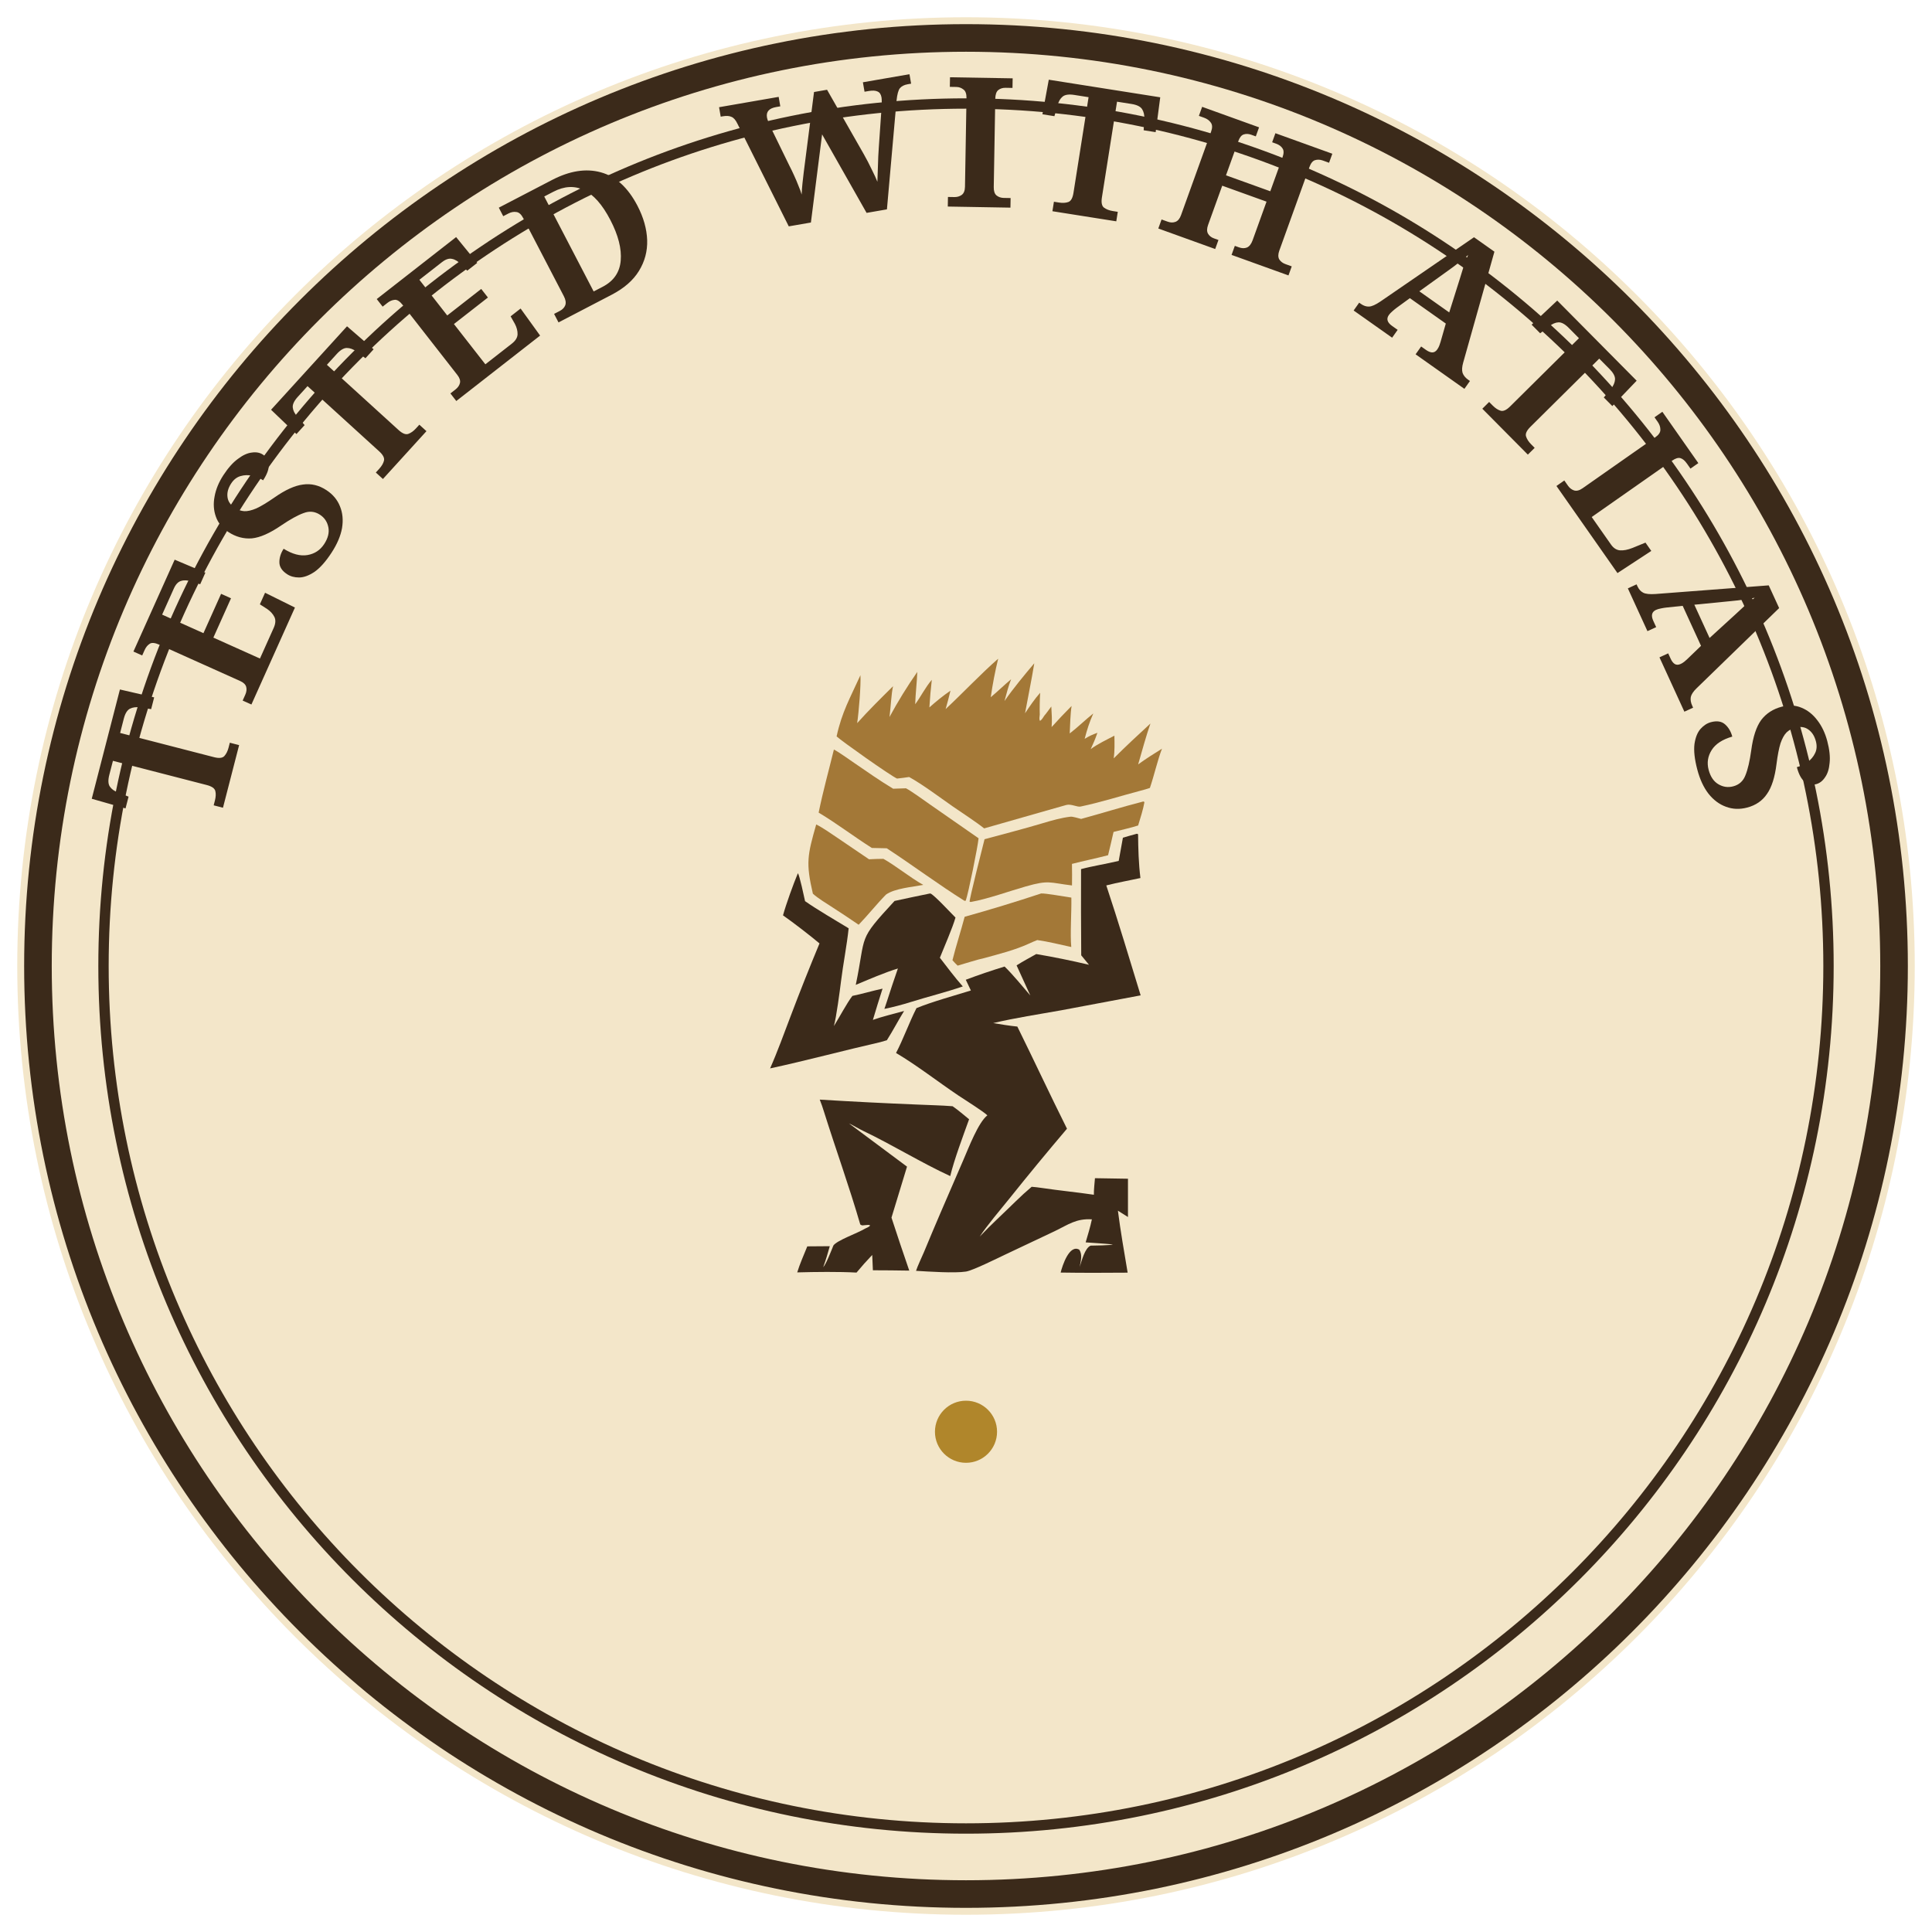
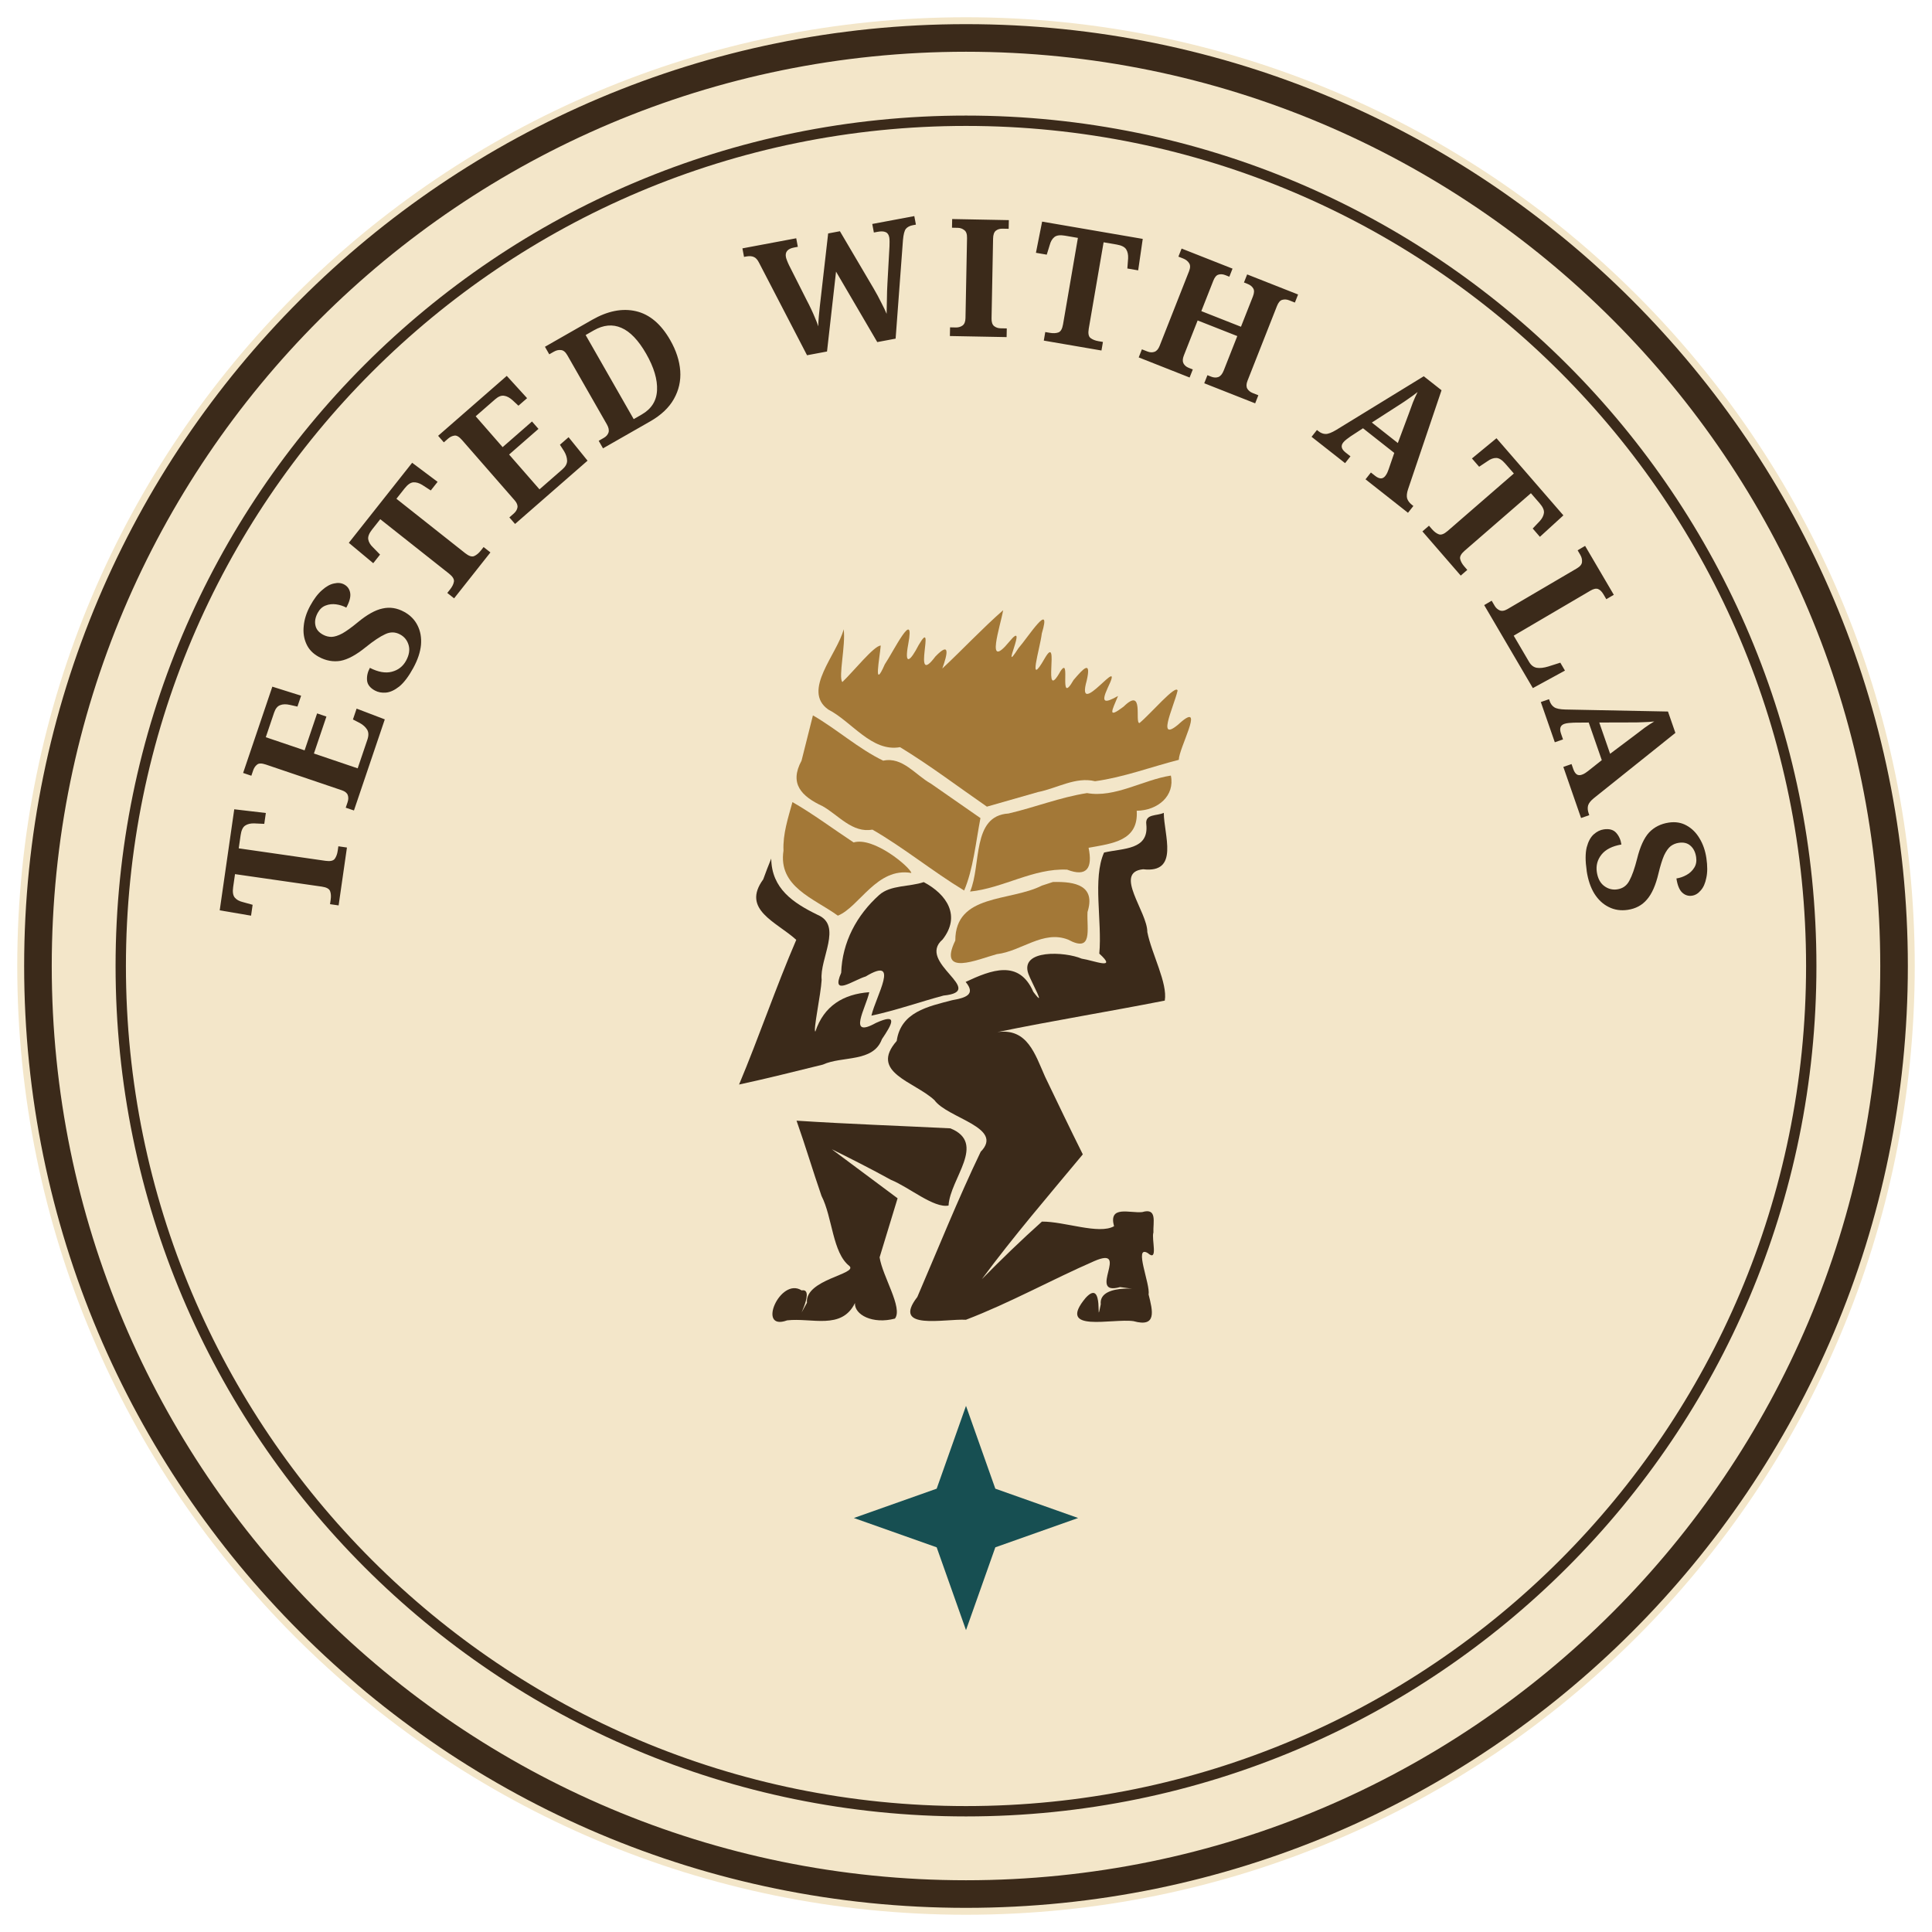
- <svg xmlns="http://www.w3.org/2000/svg" width="112.00" height="112.00" viewBox="0 0 112.00 112.00" version="1.1" id="svg11">
+ <svg xmlns="http://www.w3.org/2000/svg" width="112.00" height="112.00" viewBox="0 0 112.00 112.00" version="1.1" id="svg12">
  <circle cx="56.0" cy="56.0" r="55.0" fill="#F3E6C9" id="circle1" />
  <circle cx="56.0" cy="56.0" r="53.8" fill="none" stroke="#3B2A1A" stroke-width="1.6" id="circle2" />
-   <circle cx="56.0" cy="56.0" r="50.0" fill="none" stroke="#3B2A1A" stroke-width="0.6" id="circle3" />
+   <circle cx="56.0" cy="56.0" r="49.0" fill="none" stroke="#3B2A1A" stroke-width="0.6" id="circle3" />
  <defs id="defs3">
-     <path id="ring" d="M 19.96,81.24 A 44.00,44.00 0 1 1 92.04,81.24" />
+     <path id="seal-sepia-ring" d="M 26.10,76.94 A 36.50,36.50 0 1 1 85.90,76.94" />
  </defs>
-   <path d="m 12.926,46.825 -0.539,-0.139 0.073,-0.285 q 0.081,-0.315 0.022,-0.547 -0.059,-0.232 -0.497,-0.345 L 6.547,44.106 6.337,44.919 q -0.118,0.458 0.031,0.68 0.149,0.223 0.476,0.34 L 7.453,46.183 7.277,46.864 5.318,46.305 6.952,39.97 8.937,40.428 8.762,41.11 8.116,41.008 q -0.346,-0.046 -0.584,0.077 -0.238,0.123 -0.356,0.581 l -0.212,0.824 5.439,1.403 q 0.437,0.113 0.601,-0.062 0.167,-0.185 0.246,-0.49 l 0.073,-0.285 0.539,0.139 z m 1.649,-5.984 -0.508,-0.228 0.15,-0.335 q 0.112,-0.249 0.056,-0.458 -0.056,-0.209 -0.353,-0.342 L 9.237,37.374 Q 8.844,37.198 8.671,37.327 8.492,37.443 8.389,37.673 L 8.243,37.998 7.735,37.771 l 2.391,-5.326 1.78,0.753 -0.301,0.671 -0.472,-0.154 q -0.372,-0.121 -0.627,-0.04 -0.26,0.067 -0.428,0.441 l -0.679,1.514 2.395,1.075 1.023,-2.28 0.575,0.258 -1.023,2.28 2.701,1.213 0.795,-1.772 q 0.168,-0.374 0.044,-0.636 -0.133,-0.267 -0.424,-0.466 l -0.42,-0.269 0.301,-0.671 1.732,0.858 z m 4.646,-8.802 q -0.512,0.782 -0.996,1.117 -0.487,0.321 -0.889,0.321 -0.402,2.4e-4 -0.692,-0.19 -0.448,-0.294 -0.448,-0.695 -2.39e-4,-0.402 0.247,-0.78 0.758,0.472 1.38,0.365 0.622,-0.107 0.968,-0.634 0.334,-0.509 0.246,-0.969 -0.091,-0.474 -0.486,-0.733 -0.448,-0.294 -0.953,-0.097 -0.508,0.182 -1.299,0.718 -0.982,0.675 -1.695,0.747 -0.716,0.058 -1.366,-0.368 -0.536,-0.351 -0.723,-0.888 -0.196,-0.543 -0.076,-1.167 0.112,-0.63 0.514,-1.245 0.414,-0.632 0.843,-0.941 0.426,-0.324 0.804,-0.365 0.375,-0.055 0.639,0.117 0.307,0.201 0.339,0.574 0.032,0.373 -0.325,0.917 -0.281,-0.184 -0.631,-0.263 -0.35,-0.079 -0.678,0.02 -0.323,0.09 -0.541,0.424 -0.265,0.404 -0.215,0.788 0.041,0.378 0.436,0.637 0.246,0.161 0.531,0.185 0.291,0.015 0.709,-0.163 0.415,-0.193 1.038,-0.626 0.953,-0.669 1.663,-0.756 0.707,-0.102 1.357,0.324 0.562,0.368 0.788,0.943 0.232,0.566 0.118,1.257 -0.123,0.685 -0.606,1.423 z m 2.978,-4.271 -0.412,-0.375 0.198,-0.217 q 0.219,-0.241 0.275,-0.474 0.056,-0.233 -0.278,-0.537 l -4.154,-3.781 -0.565,0.621 q -0.318,0.349 -0.291,0.616 0.027,0.266 0.262,0.523 l 0.425,0.5 -0.474,0.52 -1.471,-1.41 4.403,-4.838 1.542,1.332 -0.474,0.52 -0.524,-0.392 q -0.285,-0.202 -0.552,-0.204 -0.268,-0.002 -0.586,0.347 l -0.572,0.629 4.154,3.781 q 0.334,0.304 0.561,0.226 0.234,-0.085 0.446,-0.318 l 0.198,-0.217 0.412,0.375 z m 4.253,-4.521 -0.342,-0.439 0.29,-0.226 q 0.215,-0.168 0.264,-0.379 0.048,-0.211 -0.152,-0.468 l -3.16,-4.047 q -0.265,-0.339 -0.479,-0.306 -0.212,0.019 -0.41,0.174 l -0.281,0.22 -0.342,-0.439 4.602,-3.593 1.222,1.497 -0.579,0.452 -0.345,-0.357 q -0.272,-0.28 -0.536,-0.328 -0.262,-0.062 -0.584,0.19 l -1.308,1.021 1.615,2.069 1.97,-1.538 0.388,0.497 -1.97,1.538 1.822,2.334 1.531,-1.195 q 0.323,-0.252 0.336,-0.542 0.007,-0.298 -0.157,-0.61 l -0.246,-0.434 0.579,-0.452 1.131,1.568 z m 5.926,-4.556 -0.257,-0.494 0.335,-0.174 q 0.233,-0.121 0.314,-0.329 0.076,-0.217 -0.084,-0.525 l -2.356,-4.527 q -0.17,-0.326 -0.395,-0.351 -0.221,-0.039 -0.464,0.087 l -0.298,0.155 -0.257,-0.494 3.083,-1.604 q 1.537,-0.8 2.834,-0.445 1.297,0.355 2.121,1.938 0.528,1.015 0.563,1.992 0.03,0.967 -0.478,1.788 -0.499,0.816 -1.579,1.378 z m 2.559,-2.066 q 0.959,-0.499 1.046,-1.515 0.091,-1.03 -0.602,-2.362 -0.693,-1.332 -1.526,-1.727 -0.824,-0.4 -1.774,0.094 l -0.531,0.276 2.865,5.505 z M 42.744,7.161 Q 42.593,6.846 42.4,6.773 42.214,6.688 41.914,6.74 l -0.134,0.023 -0.095,-0.548 3.455,-0.599 0.095,0.548 -0.238,0.041 q -0.621,0.108 -0.535,0.604 0.014,0.083 0.074,0.243 0.06,0.16 0.126,0.298 l 1.107,2.27 q 0.128,0.244 0.266,0.551 0.137,0.296 0.252,0.596 0.124,0.287 0.185,0.511 0.015,-0.344 0.048,-0.648 0.031,-0.314 0.072,-0.631 l 0.598,-4.665 0.755,-0.131 2.113,3.705 q 0.26,0.456 0.479,0.919 0.227,0.451 0.326,0.711 0.018,-0.387 0.032,-0.922 0.012,-0.546 0.05,-1.064 l 0.161,-2.33 q 0.009,-0.13 0.01,-0.311 5.49e-4,-0.181 -0.014,-0.264 Q 51.056,5.379 50.873,5.305 50.698,5.218 50.356,5.277 l -0.238,0.041 -0.095,-0.548 2.7,-0.468 0.095,0.548 -0.197,0.034 q -0.3,0.052 -0.451,0.227 -0.14,0.174 -0.196,0.716 l -0.558,6.31 -1.179,0.204 -2.579,-4.551 -0.649,5.11 -1.283,0.222 z m 12.2,4.813 0.01,-0.556 0.378,0.006 q 0.231,0.004 0.412,-0.119 0.191,-0.133 0.197,-0.48 l 0.088,-5.134 Q 56.035,5.314 55.848,5.185 55.672,5.045 55.441,5.041 l -0.378,-0.006 0.01,-0.556 3.632,0.062 -0.01,0.556 -0.399,-0.007 q -0.252,-0.004 -0.422,0.129 -0.17,0.134 -0.177,0.512 l -0.088,5.113 q -0.006,0.346 0.16,0.486 0.176,0.14 0.418,0.144 l 0.399,0.007 -0.01,0.556 z m 6.066,0.271 0.087,-0.55 0.29,0.046 q 0.322,0.051 0.547,-0.031 0.225,-0.081 0.296,-0.527 L 63.106,5.634 62.276,5.503 Q 61.809,5.43 61.602,5.599 61.394,5.768 61.309,6.105 l -0.184,0.63 -0.695,-0.11 0.369,-2.004 6.461,1.02 -0.266,2.02 -0.695,-0.11 0.039,-0.653 Q 66.352,6.551 66.207,6.326 66.062,6.101 65.595,6.027 L 64.755,5.895 63.879,11.443 q -0.07,0.446 0.119,0.593 0.2,0.148 0.511,0.198 l 0.29,0.046 -0.087,0.55 z m 6.138,1.002 0.189,-0.524 0.356,0.128 q 0.247,0.089 0.455,0.008 0.208,-0.081 0.318,-0.388 L 70.209,7.631 Q 70.33,7.295 70.195,7.112 70.064,6.92 69.807,6.827 l -0.306,-0.11 0.189,-0.524 3.299,1.189 -0.189,0.524 -0.267,-0.096 q -0.237,-0.085 -0.441,-0.014 -0.191,0.065 -0.308,0.391 l -0.712,1.976 2.568,0.925 0.705,-1.956 q 0.125,-0.346 0.009,-0.521 Q 74.242,8.425 73.975,8.329 l -0.227,-0.082 0.189,-0.524 3.299,1.189 -0.189,0.524 -0.365,-0.132 q -0.237,-0.085 -0.451,-0.018 -0.201,0.062 -0.325,0.407 L 74.161,14.535 q -0.11,0.306 -0.002,0.501 0.122,0.189 0.359,0.274 l 0.365,0.132 -0.189,0.524 -3.299,-1.189 0.189,-0.524 0.237,0.085 q 0.257,0.093 0.465,0.011 0.211,-0.091 0.332,-0.427 l 0.804,-2.232 -2.568,-0.925 -0.819,2.272 q -0.11,0.306 -0.012,0.498 0.108,0.195 0.345,0.281 l 0.267,0.096 -0.189,0.524 z m 11.324,4.753 0.321,-0.454 0.103,0.073 q 0.231,0.164 0.471,0.153 0.239,-0.011 0.658,-0.294 l 5.425,-3.725 1.183,0.837 -1.812,6.435 q -0.103,0.364 -0.034,0.593 0.084,0.227 0.324,0.396 l 0.103,0.073 -0.321,0.454 -2.829,-2.001 0.321,-0.454 0.283,0.2 q 0.189,0.133 0.349,0.144 0.175,0.008 0.302,-0.172 0.073,-0.103 0.12,-0.224 0.047,-0.121 0.07,-0.208 l 0.306,-1.069 -2.083,-1.473 -0.77,0.561 q -0.107,0.079 -0.244,0.2 -0.131,0.113 -0.204,0.216 -0.236,0.334 0.184,0.631 l 0.326,0.23 -0.321,0.454 z m 3.809,-1.113 1.732,1.225 0.61,-1.935 q 0.112,-0.358 0.218,-0.708 0.12,-0.352 0.267,-0.686 -0.275,0.243 -0.548,0.448 -0.265,0.211 -0.574,0.43 z m 3.651,6.807 0.395,-0.392 0.207,0.209 q 0.229,0.231 0.459,0.299 0.23,0.068 0.551,-0.25 l 3.99,-3.954 -0.591,-0.597 q -0.333,-0.336 -0.6,-0.322 -0.267,0.014 -0.536,0.235 l -0.522,0.399 -0.495,-0.5 1.484,-1.397 4.605,4.646 -1.41,1.471 -0.495,-0.5 0.418,-0.503 q 0.217,-0.274 0.233,-0.541 0.016,-0.267 -0.317,-0.603 l -0.599,-0.604 -3.99,3.954 q -0.321,0.318 -0.255,0.548 0.073,0.238 0.295,0.462 l 0.207,0.209 -0.395,0.392 z m 4.297,4.479 0.456,-0.319 0.217,0.31 q 0.133,0.189 0.338,0.263 0.22,0.076 0.504,-0.122 l 4.213,-2.953 q 0.301,-0.211 0.296,-0.438 0.003,-0.233 -0.147,-0.448 l -0.193,-0.275 0.456,-0.319 2.085,2.975 -0.456,0.319 -0.205,-0.292 q -0.181,-0.258 -0.374,-0.315 -0.194,-0.057 -0.477,0.142 l -4.669,3.272 1.121,1.599 q 0.211,0.301 0.515,0.332 0.312,0.025 0.734,-0.142 l 0.747,-0.306 0.337,0.482 -1.96,1.284 z m 4.139,5.935 0.506,-0.232 0.052,0.115 q 0.118,0.258 0.331,0.368 0.212,0.111 0.716,0.076 l 6.562,-0.501 0.604,1.317 -4.795,4.658 q -0.272,0.263 -0.327,0.496 -0.041,0.238 0.082,0.505 l 0.052,0.115 -0.506,0.232 -1.444,-3.15 0.506,-0.232 0.144,0.315 q 0.096,0.21 0.229,0.299 0.147,0.094 0.348,0.002 0.115,-0.052 0.216,-0.134 0.101,-0.081 0.165,-0.145 l 0.801,-0.772 -1.063,-2.319 -0.948,0.099 q -0.132,0.014 -0.312,0.051 -0.17,0.032 -0.285,0.084 -0.372,0.171 -0.158,0.638 l 0.166,0.363 -0.506,0.232 z m 3.854,0.948 0.884,1.928 1.498,-1.368 q 0.276,-0.254 0.543,-0.503 0.281,-0.244 0.575,-0.46 -0.36,0.072 -0.699,0.113 -0.335,0.05 -0.712,0.084 z m 0.172,9.557 q -0.238,-0.904 -0.163,-1.488 0.087,-0.577 0.356,-0.875 0.269,-0.299 0.604,-0.387 0.518,-0.136 0.817,0.133 0.299,0.269 0.414,0.705 -0.858,0.247 -1.195,0.781 -0.337,0.534 -0.177,1.143 0.155,0.589 0.555,0.831 0.413,0.25 0.87,0.129 0.518,-0.136 0.71,-0.643 0.205,-0.499 0.336,-1.446 0.156,-1.181 0.579,-1.759 0.436,-0.571 1.188,-0.768 0.619,-0.163 1.144,0.057 0.535,0.218 0.918,0.725 0.393,0.505 0.58,1.215 0.192,0.731 0.135,1.256 -0.044,0.533 -0.267,0.841 -0.21,0.316 -0.515,0.396 -0.355,0.093 -0.654,-0.132 -0.298,-0.226 -0.464,-0.855 0.325,-0.085 0.618,-0.293 0.293,-0.207 0.439,-0.517 0.149,-0.3 0.048,-0.686 -0.123,-0.467 -0.441,-0.687 -0.308,-0.223 -0.765,-0.103 -0.284,0.075 -0.493,0.271 -0.206,0.206 -0.354,0.636 -0.135,0.437 -0.23,1.19 -0.141,1.155 -0.552,1.741 -0.398,0.593 -1.149,0.791 -0.65,0.171 -1.228,-0.046 -0.576,-0.207 -1.013,-0.754 -0.427,-0.55 -0.651,-1.403 z" id="text3" style="font-weight:700;font-size:10.5px;font-family:'Noto Serif';letter-spacing:0.6;text-anchor:middle;fill:#3b2a1a" aria-label="TESTED WITH ATLAS" />
-   <g transform="translate(43.56,37.00) scale(0.07451) translate(-348.00,-255.00)" id="g11">
-     <path fill="#3B2A1A" d="M647.946 407.088L648.847 407.485C648.94 418.621 649.275 430.506 650.663 441.555C641.698 443.485 633.028 445.054 624.108 447.306C633.271 474.823 642.334 504.989 650.841 532.842L589.033 544.459C571.889 547.53 552.876 550.41 536.122 554.417C542.194 555.444 548.8 556.515 554.897 557.124C567.962 583.577 580.232 609.996 593.528 636.59C578.371 654.423 563.481 672.482 548.864 690.76C542.351 698.815 530.985 712.267 525.654 720.496C534.686 710.975 544.266 702.309 553.615 693.11C557.641 689.149 561.743 685.42 566.054 681.771C568.61 681.97 571.341 682.303 573.881 682.68C587.364 684.684 600.968 685.988 614.444 687.976C614.401 684.08 614.959 679.055 615.29 675.09L640.975 675.508L640.968 705.307L633.147 700.361C635.064 715.581 638.17 733.363 640.727 748.589C623.062 748.708 606.326 748.809 588.6 748.514C589.889 743.222 595.367 726.258 603.118 730.727C605.724 734.757 604.241 739.591 603.38 744.156C604.983 739.436 607.366 729.537 611.891 727.569C613.99 727.518 628.31 727.394 629.091 726.624C621.822 725.884 615.284 725.588 608.053 725.024C609.767 719.135 611.653 713.094 612.902 707.104C600.645 706.367 594.64 711.152 584.066 716.263L544.826 734.822C538.961 737.604 520.233 746.898 514.977 747.732C506.11 749.139 485.899 747.746 476.081 747.161C477.166 743.683 480.779 736.085 482.326 732.414C486.49 722.349 490.72 712.311 495.016 702.301L512.993 660.701C516.929 651.666 524.471 631.73 531.584 626.183C528.244 622.974 513.578 613.817 508.714 610.544C492.989 599.96 476.692 587.22 460.526 577.667C466.193 566.823 470.738 554.034 476.421 542.782C488.316 537.873 506.08 532.991 518.758 529.046L514.789 520.703C524.742 516.952 534.814 513.524 544.988 510.423C551.379 516.611 559.018 525.967 564.994 532.926L554.315 509.521C559.057 506.476 564.642 503.493 569.594 500.705C583.358 503.04 597.042 505.821 610.626 509.044C608.586 506.618 606.579 504.165 604.606 501.685C604.434 479.333 604.388 456.979 604.468 434.626C612.991 432.295 624.609 430.454 633.773 428.234L637.038 410.188C640.479 409.104 644.438 408.082 647.946 407.088Z" id="path3" />
-     <path fill="#A37837" d="M539.993 270.92C537.576 280.81 535.647 290.812 534.212 300.89C539.653 296.354 544.616 291.456 550.063 286.894C547.895 292.332 546.46 298.182 544.919 303.844C551.391 294.445 560.77 283.077 568.082 274.493C565.997 287.32 563.231 300.516 560.892 313.366C564.476 308.021 568.383 302.209 572.661 297.435C572.359 301.761 572.172 310.124 572.35 314.408C572.198 315.967 571.741 318.058 572.516 319.254C573.868 318.681 575.072 316.448 575.967 315.123C576.496 314.72 580.625 309.052 581.324 308.112C581.644 313.38 582.008 318.831 581.577 324.091C586.618 318.492 591.799 313.022 597.115 307.685C596.145 313.711 595.951 322.828 595.656 329.066C601.917 324.261 607.703 318.529 613.988 313.522C610.88 320.625 609.195 325.882 607.279 333.262C611.157 330.93 612.991 330.1 617.195 328.563C615.467 333.559 614.177 336.529 611.972 341.295C616.738 337.607 624.911 333.669 630.417 330.812C630.534 336.394 630.676 342.956 629.905 348.449C638.821 339.482 649.129 329.95 658.458 321.347C655.18 330.622 651.662 343.558 648.905 353.128C655.363 348.475 660.613 345.182 667.44 340.936C664.326 348.703 661.109 362.551 658.033 371.466C655.8 372.269 653.207 372.955 650.875 373.57C635.323 377.676 619.822 382.654 604.088 385.944C601.429 386.5 596.713 383.684 592.966 384.722C586.426 386.532 579.728 388.491 573.208 390.332L529.075 402.932C522.675 397.806 511.952 390.915 504.914 386.023C494.556 378.823 481.557 368.975 470.729 362.96C467.598 363.425 464.458 363.83 461.312 364.174C456.04 361.835 418.032 334.915 414.284 331.362C418.396 312.354 424.873 301.312 432.826 283.749C433.301 291.544 431.496 312.991 430.277 321.057C439.142 311.149 448.748 301.673 458.204 292.329C456.854 297.897 456.333 309.709 455.435 316.276C461.978 304.186 469.199 292.475 477.064 281.2C476.781 289.463 475.669 297.849 475.431 306.346C479.868 300.345 483.3 293.236 488.349 287.341C487.481 294.807 486.962 301.277 486.469 308.806C491.963 303.937 496.846 299.944 502.88 295.787C501.725 300.587 500.468 305.361 499.11 310.107C512.682 297.43 526.422 282.783 539.993 270.92Z" id="path4" />
-     <path fill="#3B2A1A" d="M401.164 613.951C426.564 615.508 451.98 616.798 477.407 617.821C486.21 618.26 495.848 618.393 504.543 619.107C508.885 622.129 513.247 625.871 517.362 629.248C512.814 641.914 505.744 660.651 502.69 673.45C479.957 662.974 457.713 649.158 435.05 638.324C431.318 636.539 427.63 634.193 423.922 632.475L469.065 666.103L456.979 705.77C461.468 719.555 466.081 733.3 470.815 747.003C461.383 746.835 451.95 746.745 442.517 746.734L441.998 734.816C437.76 739.239 433.683 743.813 429.775 748.529C416.118 747.766 397.634 747.989 383.649 748.381C385.516 742.065 388.955 734.424 391.479 728.13C397.312 728.039 403.146 727.995 408.98 727.998C407.329 733.953 405.937 738.581 403.845 744.388C406.371 741.465 410.16 731.419 411.813 727.426C414.727 723.35 430.51 717.925 436.558 714.258C438.078 713.541 439.355 713.126 440.444 711.873C439.19 711.156 438.425 711.515 436.685 711.603C434.21 711.764 434.353 712.173 432.69 711.107C424.18 681.743 413.655 652.631 404.483 623.438C403.549 620.464 402.358 616.818 401.164 613.951Z" id="path5" />
-     <path fill="#A37837" d="M412.173 341.603C414.834 342.749 424.843 349.846 427.769 351.855C437.997 358.876 447.611 365.636 458.274 372.072L468.277 371.743C472.503 373.932 483.14 381.679 487.696 384.85L524.743 410.621C524.127 417.306 516.785 453.485 514.759 459.184L513.781 459.289C493.891 446.86 473.269 431.473 453.317 418.41L441.706 418.151C427.736 409.319 414.932 399.426 400.313 390.658C403.815 373.521 408.076 358.396 412.173 341.603Z" id="path6" />
-     <path fill="#3B2A1A" d="M384.152 437.83C385.526 439.581 388.938 456.006 389.741 459.55C399.459 466.365 413.309 474.339 423.655 480.676C422.321 493.545 419.33 508.739 417.717 521.845C416.744 529.753 414.097 549.751 412.181 556.713C416.374 550.084 422.183 538.965 426.567 533.266C434.526 531.643 442.112 529.3 450.034 527.62C447.433 535.694 444.926 543.799 442.514 551.932C449.019 549.553 459.829 546.911 466.789 544.993C462.176 552.448 458.202 560.181 453.39 567.763L448.375 569.216C419.864 575.724 390.935 583.537 362.543 589.667C368.15 576.993 373.671 561.767 378.613 548.764C385.76 529.866 393.216 511.086 400.977 492.432C393.743 486.342 380.323 475.998 372.583 470.603C374.965 461.842 380.665 446.189 384.152 437.83Z" id="path7" />
-     <path fill="#A37837" d="M652.697 382.055L653.362 382.03L653.755 382.715C652.864 387.875 650.469 395.502 648.89 400.667C643.951 402.346 635.166 404.267 629.752 405.695C628.289 411.811 627.085 417.642 625.503 423.804C616.292 426.241 606.712 428.159 597.403 430.555C597.573 435.996 597.443 441.858 597.421 447.333C579.579 445.173 579.597 442.937 561.493 448.091C548.46 451.802 531.961 457.82 519.056 460.113C518.412 460.241 518.838 460.199 517.777 459.994C517.417 458.458 528.234 415.84 529.39 411.358C544.519 407.237 559.687 403.379 574.724 398.874C581.697 396.784 589.16 394.646 596.371 393.82C597.868 393.649 602.856 395.122 604.532 395.569C620.736 391.149 636.21 386.288 652.697 382.055Z" id="path8" />
-     <path fill="#3B2A1A" d="M486.635 453.639L487.363 453.607C490.652 455.147 503.189 468.767 506.776 472.317C504.573 480.16 497.878 495.448 494.625 503.58C500.121 510.629 506.586 519.362 512.47 525.896C499.274 530.439 485.31 533.856 471.975 538.033C465.374 540.101 458.244 541.993 451.471 543.377L453.378 537.679C456.137 529.065 459.001 520.485 461.969 511.941C452.285 514.845 438.547 520.723 429.187 524.688C437.537 484.628 430.138 491.093 459.371 459.39C468.445 457.409 477.534 455.492 486.635 453.639Z" id="path9" />
-     <path fill="#A37837" d="M398.414 399.869C403.295 402.243 410.499 407.297 415.096 410.407L439.513 426.979C443.281 426.725 446.911 426.688 450.686 426.631C459.951 431.732 471.242 441.027 481.691 446.9C473.249 448.542 459.691 449.544 452.766 454.388C445.83 461.382 438.721 470.385 431.444 477.905C424.755 473.314 417.998 468.823 411.175 464.432C406.88 461.643 399.383 457.081 395.816 453.714C390.259 429.742 391.584 423.86 398.414 399.869Z" id="path10" />
-     <path fill="#A37837" d="M573.4 453.57C576.686 453.304 592.348 456.163 596.925 456.785C597.165 467.774 595.892 485.219 596.864 495.226C588.588 493.426 578.594 490.935 570.401 489.82C568.304 490.615 565.96 491.678 563.906 492.616C552.789 497.694 540.901 500.61 529.149 503.854C524.62 504.734 513.443 508.305 508.438 509.717C507.137 508.566 505.622 506.811 504.421 505.501C507.165 494.373 510.963 482.949 513.906 471.709C533.878 466.134 553.715 460.086 573.4 453.57Z" id="path11" />
+   <path d="m 19.63,52.488 -0.498,-0.072 0.038,-0.263 q 0.042,-0.291 -0.034,-0.494 -0.076,-0.203 -0.481,-0.261 l -5.031,-0.724 -0.108,0.752 q -0.061,0.423 0.095,0.609 0.156,0.186 0.462,0.258 l 0.572,0.159 -0.091,0.63 -1.817,-0.309 0.843,-5.858 1.831,0.215 -0.091,0.63 -0.591,-0.027 q -0.316,-0.007 -0.517,0.127 -0.202,0.134 -0.263,0.557 l -0.11,0.762 5.031,0.724 q 0.404,0.058 0.535,-0.115 0.132,-0.183 0.172,-0.465 l 0.038,-0.263 0.498,0.072 z m 0.889,-5.504 -0.477,-0.161 0.107,-0.315 q 0.079,-0.234 0.011,-0.418 -0.068,-0.184 -0.347,-0.278 l -4.4,-1.49 q -0.369,-0.125 -0.514,0.007 -0.151,0.119 -0.224,0.335 l -0.104,0.306 -0.477,-0.161 1.694,-5.003 1.668,0.525 -0.213,0.63 -0.438,-0.098 q -0.345,-0.077 -0.568,0.018 -0.229,0.083 -0.348,0.434 l -0.481,1.422 2.25,0.762 0.725,-2.142 0.54,0.183 -0.725,2.142 2.537,0.859 0.564,-1.665 q 0.119,-0.351 -0.015,-0.577 -0.143,-0.229 -0.422,-0.384 l -0.402,-0.206 0.213,-0.63 1.634,0.624 z m 3.445,-8.271 q -0.404,0.743 -0.815,1.082 -0.415,0.326 -0.777,0.356 -0.362,0.03 -0.638,-0.12 -0.426,-0.231 -0.456,-0.594 -0.03,-0.362 0.165,-0.721 0.719,0.369 1.272,0.226 0.553,-0.143 0.826,-0.643 0.263,-0.484 0.15,-0.892 -0.117,-0.421 -0.493,-0.625 -0.426,-0.231 -0.867,-0.017 -0.445,0.202 -1.118,0.744 -0.835,0.681 -1.473,0.8 -0.641,0.106 -1.259,-0.23 -0.509,-0.277 -0.718,-0.747 -0.218,-0.475 -0.155,-1.047 0.054,-0.576 0.371,-1.161 0.327,-0.601 0.69,-0.912 0.36,-0.323 0.698,-0.388 0.334,-0.078 0.585,0.058 0.292,0.159 0.349,0.492 0.057,0.334 -0.225,0.851 -0.267,-0.145 -0.589,-0.19 -0.322,-0.045 -0.61,0.068 -0.284,0.105 -0.457,0.422 -0.209,0.384 -0.135,0.727 0.065,0.338 0.441,0.542 0.234,0.127 0.493,0.127 0.264,-0.008 0.627,-0.2 0.36,-0.204 0.889,-0.641 0.81,-0.674 1.443,-0.805 0.63,-0.144 1.247,0.192 0.534,0.29 0.781,0.792 0.251,0.493 0.199,1.125 -0.06,0.627 -0.441,1.328 z m 2.361,-4.027 -0.395,-0.312 0.165,-0.209 q 0.183,-0.231 0.219,-0.445 0.036,-0.214 -0.284,-0.467 l -3.986,-3.154 -0.472,0.596 q -0.265,0.335 -0.224,0.574 0.041,0.239 0.269,0.456 l 0.415,0.425 -0.395,0.499 -1.416,-1.181 3.672,-4.641 1.475,1.106 -0.395,0.499 -0.497,-0.321 q -0.269,-0.165 -0.511,-0.15 -0.242,0.015 -0.507,0.35 l -0.477,0.603 3.986,3.154 q 0.32,0.253 0.52,0.169 0.206,-0.092 0.383,-0.315 l 0.165,-0.209 0.395,0.312 z m 3.534,-4.312 -0.331,-0.379 0.25,-0.219 q 0.186,-0.162 0.219,-0.355 0.033,-0.193 -0.16,-0.415 l -3.055,-3.499 q -0.256,-0.293 -0.447,-0.253 -0.19,0.027 -0.362,0.177 l -0.243,0.212 -0.331,-0.379 3.979,-3.474 1.178,1.292 -0.501,0.437 -0.329,-0.305 q -0.26,-0.24 -0.5,-0.27 -0.239,-0.043 -0.519,0.201 l -1.131,0.987 1.562,1.789 1.703,-1.487 0.375,0.429 -1.703,1.487 1.762,2.018 1.324,-1.156 q 0.279,-0.244 0.277,-0.506 -0.009,-0.27 -0.172,-0.544 l -0.244,-0.38 0.501,-0.437 1.1,1.361 z m 5.098,-4.383 -0.25,-0.437 0.297,-0.17 q 0.206,-0.118 0.272,-0.309 0.061,-0.199 -0.094,-0.471 L 32.891,20.597 q -0.165,-0.289 -0.37,-0.303 -0.201,-0.027 -0.416,0.095 l -0.264,0.151 -0.25,-0.437 2.73,-1.56 q 1.361,-0.778 2.546,-0.503 1.185,0.274 1.987,1.677 0.514,0.899 0.58,1.78 0.061,0.873 -0.369,1.633 -0.422,0.755 -1.379,1.302 z m 2.24,-1.959 q 0.85,-0.486 0.892,-1.407 0.046,-0.934 -0.628,-2.114 -0.674,-1.179 -1.441,-1.507 -0.759,-0.332 -1.6,0.149 l -0.47,0.269 2.786,4.875 z m 6.811,-8.791 q -0.14,-0.283 -0.316,-0.347 -0.169,-0.075 -0.439,-0.024 l -0.121,0.023 -0.093,-0.495 3.119,-0.585 0.093,0.495 -0.215,0.04 q -0.56,0.105 -0.476,0.553 0.014,0.075 0.07,0.219 0.056,0.144 0.118,0.268 l 1.03,2.04 q 0.118,0.219 0.247,0.495 0.127,0.266 0.236,0.536 0.116,0.259 0.173,0.46 0.009,-0.311 0.035,-0.587 0.024,-0.285 0.057,-0.571 l 0.483,-4.228 0.682,-0.128 1.958,3.325 q 0.241,0.409 0.445,0.825 0.211,0.405 0.304,0.639 0.012,-0.35 0.017,-0.835 0.004,-0.494 0.032,-0.963 l 0.117,-2.11 q 0.007,-0.117 0.005,-0.281 -0.002,-0.164 -0.016,-0.239 -0.046,-0.243 -0.212,-0.308 -0.159,-0.076 -0.467,-0.019 l -0.215,0.04 -0.093,-0.495 2.437,-0.457 0.093,0.495 -0.177,0.033 q -0.271,0.051 -0.405,0.211 -0.125,0.159 -0.168,0.65 l -0.426,5.715 -1.064,0.2 -2.39,-4.085 -0.523,4.631 -1.158,0.217 z m 11.058,4.239 0.01,-0.503 0.342,0.007 q 0.209,0.004 0.373,-0.107 0.173,-0.12 0.179,-0.434 l 0.09,-4.645 q 0.007,-0.342 -0.162,-0.459 -0.159,-0.127 -0.368,-0.131 l -0.342,-0.007 0.01,-0.503 3.286,0.063 -0.01,0.503 -0.361,-0.007 q -0.228,-0.004 -0.382,0.116 -0.154,0.121 -0.161,0.462 l -0.089,4.626 q -0.006,0.313 0.144,0.44 0.159,0.127 0.378,0.131 l 0.361,0.007 -0.01,0.503 z m 5.444,0.265 0.085,-0.496 0.262,0.045 q 0.29,0.05 0.495,-0.021 0.205,-0.071 0.274,-0.473 l 0.861,-5.009 -0.749,-0.129 q -0.421,-0.072 -0.611,0.078 -0.19,0.151 -0.271,0.455 l -0.175,0.568 -0.627,-0.108 0.359,-1.808 5.833,1.002 -0.265,1.824 -0.627,-0.108 0.044,-0.59 q 0.016,-0.315 -0.113,-0.521 -0.129,-0.205 -0.55,-0.278 l -0.758,-0.13 -0.861,5.009 q -0.069,0.403 0.1,0.538 0.179,0.137 0.46,0.185 l 0.262,0.045 -0.085,0.496 z m 5.502,0.974 0.185,-0.468 0.318,0.125 q 0.221,0.087 0.411,0.019 0.19,-0.068 0.298,-0.342 l 1.707,-4.331 q 0.118,-0.3 0.001,-0.469 -0.114,-0.178 -0.344,-0.268 l -0.274,-0.108 0.185,-0.468 2.952,1.164 -0.185,0.468 -0.239,-0.094 q -0.212,-0.084 -0.399,-0.024 -0.174,0.054 -0.289,0.345 l -0.697,1.768 2.298,0.906 0.69,-1.75 q 0.122,-0.309 0.022,-0.471 -0.096,-0.171 -0.335,-0.265 l -0.203,-0.08 0.185,-0.468 2.952,1.164 -0.185,0.468 -0.327,-0.129 q -0.212,-0.084 -0.408,-0.028 -0.183,0.05 -0.305,0.36 l -1.707,4.331 q -0.108,0.274 -0.015,0.453 0.105,0.174 0.317,0.258 l 0.327,0.129 -0.185,0.468 -2.952,-1.164 0.185,-0.468 0.212,0.084 q 0.23,0.091 0.42,0.023 0.194,-0.077 0.312,-0.377 l 0.787,-1.997 -2.298,-0.906 -0.801,2.033 q -0.108,0.274 -0.024,0.45 0.093,0.179 0.305,0.263 l 0.239,0.094 -0.185,0.468 z m 10.021,4.603 0.312,-0.395 0.09,0.071 q 0.201,0.159 0.418,0.16 0.217,0.001 0.608,-0.234 l 5.076,-3.112 1.03,0.811 -1.938,5.73 q -0.11,0.324 -0.058,0.535 0.065,0.209 0.274,0.373 l 0.09,0.071 -0.312,0.395 -2.462,-1.94 0.312,-0.395 0.246,0.194 q 0.164,0.129 0.308,0.146 0.157,0.015 0.281,-0.142 0.071,-0.09 0.119,-0.197 0.048,-0.107 0.073,-0.185 l 0.327,-0.952 -1.813,-1.429 -0.722,0.471 q -0.1,0.066 -0.23,0.169 -0.124,0.096 -0.194,0.185 -0.229,0.291 0.136,0.579 l 0.284,0.223 -0.312,0.395 z m 3.494,-0.827 1.507,1.188 0.642,-1.72 q 0.118,-0.318 0.23,-0.629 0.125,-0.313 0.273,-0.607 -0.26,0.207 -0.516,0.379 -0.249,0.178 -0.539,0.362 z m 2.932,6.311 0.38,-0.33 0.174,0.201 q 0.193,0.222 0.396,0.297 0.203,0.075 0.512,-0.193 l 3.839,-3.331 -0.498,-0.574 q -0.28,-0.323 -0.522,-0.327 -0.242,-0.004 -0.498,0.18 l -0.495,0.329 -0.417,-0.481 1.423,-1.172 3.878,4.471 -1.361,1.244 -0.417,-0.481 0.408,-0.429 q 0.212,-0.234 0.242,-0.474 0.031,-0.24 -0.25,-0.563 l -0.504,-0.581 -3.839,3.331 q -0.309,0.268 -0.263,0.48 0.052,0.219 0.239,0.434 l 0.174,0.201 -0.38,0.33 z m 3.581,4.273 0.434,-0.255 0.173,0.295 q 0.106,0.18 0.286,0.262 0.193,0.085 0.463,-0.074 l 4.015,-2.356 q 0.287,-0.168 0.299,-0.373 0.02,-0.21 -0.1,-0.415 l -0.154,-0.262 0.434,-0.255 1.664,2.835 -0.434,0.255 -0.164,-0.279 q -0.144,-0.246 -0.315,-0.311 -0.17,-0.065 -0.441,0.094 l -4.449,2.611 0.894,1.524 q 0.168,0.287 0.44,0.337 0.28,0.045 0.672,-0.075 l 0.696,-0.221 0.269,0.459 -1.861,1.015 z m 3.283,5.619 0.476,-0.165 0.037,0.108 q 0.084,0.242 0.266,0.36 0.182,0.118 0.639,0.13 l 5.953,0.117 0.43,1.239 -4.722,3.78 q -0.268,0.214 -0.337,0.419 -0.058,0.211 0.03,0.462 l 0.037,0.108 -0.476,0.165 -1.028,-2.962 0.476,-0.165 0.103,0.296 q 0.069,0.197 0.181,0.289 0.124,0.098 0.313,0.032 0.108,-0.037 0.206,-0.102 0.098,-0.064 0.161,-0.116 l 0.789,-0.626 -0.757,-2.181 -0.862,0.007 q -0.12,0.002 -0.285,0.019 -0.156,0.014 -0.264,0.051 -0.35,0.121 -0.197,0.561 l 0.118,0.341 -0.476,0.165 z m 3.388,1.187 0.629,1.813 1.468,-1.103 q 0.271,-0.205 0.533,-0.406 0.274,-0.196 0.557,-0.364 -0.33,0.034 -0.639,0.041 -0.306,0.016 -0.649,0.014 z m -0.729,8.589 q -0.124,-0.836 0.001,-1.354 0.136,-0.51 0.407,-0.752 0.272,-0.242 0.582,-0.288 0.479,-0.071 0.721,0.201 0.242,0.272 0.302,0.676 -0.796,0.137 -1.153,0.583 -0.356,0.446 -0.273,1.01 0.081,0.545 0.416,0.803 0.347,0.266 0.77,0.203 0.479,-0.071 0.703,-0.507 0.234,-0.428 0.446,-1.266 0.258,-1.047 0.696,-1.524 0.449,-0.47 1.144,-0.573 0.573,-0.085 1.023,0.166 0.459,0.249 0.753,0.743 0.303,0.493 0.401,1.151 0.1,0.677 -0.004,1.143 -0.093,0.475 -0.324,0.73 -0.22,0.263 -0.502,0.305 -0.329,0.049 -0.575,-0.184 -0.246,-0.233 -0.332,-0.815 0.301,-0.044 0.585,-0.202 0.284,-0.157 0.447,-0.421 0.164,-0.255 0.111,-0.612 -0.064,-0.432 -0.328,-0.662 -0.255,-0.231 -0.678,-0.169 -0.263,0.039 -0.471,0.194 -0.206,0.165 -0.382,0.537 -0.165,0.38 -0.325,1.047 -0.242,1.025 -0.67,1.511 -0.417,0.494 -1.112,0.597 -0.601,0.089 -1.1,-0.164 -0.497,-0.243 -0.836,-0.779 -0.329,-0.537 -0.446,-1.327 z" id="text3" style="font-weight:700;font-size:9.5px;font-family:'Noto Serif';letter-spacing:0.5;text-anchor:middle;fill:#3b2a1a" aria-label="TESTED WITH ATLAS" />
+   <g transform="translate(41.59,34.00) scale(0.08627) translate(-348.00,-255.00)" id="g11">
+     <path fill="#3B2A1A" d="m 647.946,407.088 c 0.026,14.7 10.724,40.809 -13.88,37.918 -20.171,2.029 2.942,28.592 2.814,42.231 2.926,14.69 13.716,34.244 11.732,46.024 -37.437,7.375 -75.125,13.468 -112.491,21.156 20.165,-2.783 25.219,14.635 32.04,29.983 8.388,17.429 16.715,34.889 25.366,52.19 -22.984,27.659 -46.501,54.978 -67.874,83.906 13.093,-13.282 26.493,-26.3 40.4,-38.725 15.143,-0.151 38.289,8.876 48.458,3.106 -3.861,-14.309 10.525,-8.646 18.913,-9.491 10.348,-3.129 7.225,6.993 7.547,13.726 -1.449,4.282 3.538,20.251 -3.836,13.773 -9.625,-5.667 1.919,21.314 0.575,27.768 2.848,11.236 5.649,22.413 -10.088,18.018 -14.172,-2.074 -52.204,8.316 -32.164,-15.673 13.03,-14.228 6.337,23.257 10.126,4.357 -1.752,-16.095 37.456,-7.977 12.973,-11.594 -22.717,6.392 7.411,-28.229 -17.378,-17.428 -28.917,12.615 -56.717,28.129 -86.203,39.402 -14.055,-0.806 -50.347,7.533 -32.651,-15.318 14.025,-32.592 27.237,-65.608 42.587,-97.587 16.035,-16.339 -22.222,-22.421 -31.087,-34.674 -13.621,-12.611 -43.92,-18.596 -25.358,-39.775 2.766,-19.487 20.985,-23.127 37.249,-27.386 8.726,-1.543 16.285,-3.674 9.072,-12.288 17.303,-8.092 35.884,-15.286 45.457,6.641 9.471,12.616 -1.388,-6.744 -3.251,-11.95 -6.135,-16.828 24.785,-15.08 35.747,-10.326 8.041,1.171 24.519,8.087 11.865,-3.383 2.018,-21.785 -4.628,-50.431 3.192,-67.912 12.908,-2.99 30.262,-1.603 28.396,-18.925 -0.961,-7.293 7.152,-5.517 11.751,-7.761 z" id="path3" />
+     <path fill="#A37837" d="m 539.993,270.92 c -1.844,10.795 -12.22,41.019 4.096,21.211 13.753,-16.701 -7.049,25.019 6.152,4.369 6.597,-7.55 22.641,-32.866 15.721,-9.895 -1.141,10.018 -10.03,37.806 2.041,16.56 10.603,-18.128 -2.479,32.105 10.58,8.655 7.274,-10.911 -1.793,24.4 8.725,6.028 6.597,-7.789 12.096,-13.714 8.825,0.449 -7.858,27.86 26.688,-21.118 14.054,4.992 -4.692,10.227 -1.776,10.203 7.008,5.275 -3.933,9.57 -7.596,15.745 3.722,7.179 14.109,-13.898 7.239,10.946 10.675,11.02 7.25,-5.895 24.702,-26.491 25.627,-21.778 -2.74,11.559 -15.64,37.739 3.059,20.45 14.621,-11.848 -2.164,18.174 -2.245,26.033 -18.716,4.783 -37.169,11.771 -56.278,14.376 -13.049,-3.193 -25.605,4.798 -38.357,7.291 -11.441,3.266 -22.882,6.533 -34.323,9.799 -19.375,-13.403 -38.212,-27.707 -58.346,-39.972 -19.049,3.407 -32.394,-17.156 -48.257,-25.301 -17.959,-12.689 6.14,-37.252 10.354,-53.91 1.5,10.443 -3.712,32.204 -0.878,35.455 7.545,-7.226 21.355,-24.515 25.787,-24.517 -0.692,8.492 -5.207,30.823 2.735,12.593 5.563,-8.132 20.531,-38.871 15.762,-13.595 -2.803,14.85 1.224,11.889 6.982,0.677 12.166,-20.88 -5.304,29.847 11.259,7.667 10.208,-10.577 8.056,-1.429 4.638,8.078 13.797,-12.885 26.685,-26.728 40.883,-39.187 z" id="path4" />
+     <path fill="#3B2A1A" d="m 401.164,613.951 c 34.432,2.254 68.923,3.416 103.379,5.156 24.651,9.998 -0.258,33.759 -1.235,51.877 -9.887,1.922 -26.488,-12.32 -38.677,-17.257 -12.514,-6.947 -30.257,-15.924 -39.8,-20.574 14.745,10.984 29.489,21.967 44.234,32.951 -4.029,13.222 -8.057,26.445 -12.086,39.667 1.933,12.789 15.831,34.098 10.299,41.174 -14.923,3.962 -27.323,-2.564 -26.862,-10.462 -8.93,18.346 -29.132,9.736 -45.581,11.65 -20.72,7.598 -4.622,-29.442 9.769,-20.127 10.373,-2.005 -7.122,27.522 3.552,8.304 -1.447,-15.759 34.39,-19.222 28.529,-24.705 -11.421,-8.881 -11.322,-32.669 -18.759,-47.131 -5.801,-16.768 -10.839,-33.802 -16.762,-50.521 z" id="path5" />
+     <path fill="#A37837" d="m 412.173,341.603 c 16.163,9.33 30.611,22.415 47.234,30.432 12.993,-2.799 21.646,9.648 32.011,15.405 11.108,7.727 22.217,15.454 33.325,23.182 -3.1,16.068 -4.86,34.416 -10.962,48.668 -21.057,-12.76 -40.49,-28.73 -61.597,-40.904 -13.58,2.397 -22.682,-9.629 -33.476,-15.756 -14.125,-6.567 -22.608,-15.064 -14.184,-30.595 2.481,-10.161 5.172,-20.269 7.649,-30.431 z" id="path6" />
+     <path fill="#3B2A1A" d="m 384.152,437.83 c 0.294,20.156 14.679,29.777 31.206,37.83 16.909,7.142 1.172,29.479 2.677,43.704 -0.546,9.837 -5.915,34.684 -4.212,34.672 5.687,-17.181 18.762,-25.149 36.211,-26.416 -2.261,10.526 -14.969,31.474 4.447,20.67 15.362,-7.002 10.775,0.907 4.047,10.903 -5.846,15.816 -26.67,11.097 -39.664,17.076 -18.74,4.605 -37.456,9.323 -56.321,13.398 13.47,-32.146 24.662,-65.204 38.434,-97.235 -13.301,-12.107 -37.07,-20.286 -22.209,-40.63 1.707,-4.69 3.472,-9.361 5.384,-13.972 z" id="path7" />
+     <path fill="#A37837" d="m 652.697,382.055 c 2.809,13.568 -8.685,23.437 -22.945,23.64 1.307,20.261 -16.22,21.951 -32.349,24.86 2.812,13.441 -0.982,19.942 -14.417,14.71 -22.653,-1.076 -43.008,12.486 -65.209,14.729 7.661,-17.717 0.964,-50.944 25.803,-52.45 17.717,-4.108 34.788,-10.932 52.791,-13.724 18.687,3.358 37.662,-8.898 56.326,-11.765 z" id="path8" />
+     <path fill="#3B2A1A" d="m 486.635,453.639 c 15.703,8.316 25.001,22.789 12.683,38.544 -18.036,15.467 30.587,34.669 0.598,37.7 -16.194,4.337 -32.033,10.002 -48.445,13.494 3.039,-13.168 19.664,-40.511 -3.834,-26.326 -8.436,2.497 -23.619,13.952 -16.474,-2.473 0.693,-20.6 10.411,-38.717 25.573,-52.325 7.561,-6.749 20.335,-5.341 29.899,-8.614 z" id="path9" />
+     <path fill="#A37837" d="m 398.414,399.869 c 14.24,8.167 27.387,18.097 41.099,27.11 13.65,-3.994 38.084,16.738 38.795,20.515 -23.216,-4.018 -34.901,22.835 -49.376,28.694 -16.065,-11.672 -40.268,-19.32 -36.537,-43.72 -0.5,-11.179 3.106,-21.964 6.019,-32.599 z" id="path10" />
+     <path fill="#A37837" d="m 573.4,453.57 c 15.23,-0.419 28.87,2.438 23.286,20.182 -0.57,11.739 3.875,27.649 -13.085,18.514 -16.768,-6.518 -31.286,7.835 -47.834,9.781 -12.67,3.419 -39.989,15.577 -27.916,-9.165 -0.008,-31.567 36.809,-26.03 58.159,-36.891 l 3.696,-1.205 z" id="path11" />
  </g>
-   <circle cx="56.0" cy="83.0" r="1.8" fill="#B0862B" id="circle11" />
+   <path d="M 56.00,81.50 L 57.70,86.30 L 62.50,88.00 L 57.70,89.70 L 56.00,94.50 L 54.30,89.70 L 49.50,88.00 L 54.30,86.30 Z" fill="#174F52" id="path12" />
</svg>
